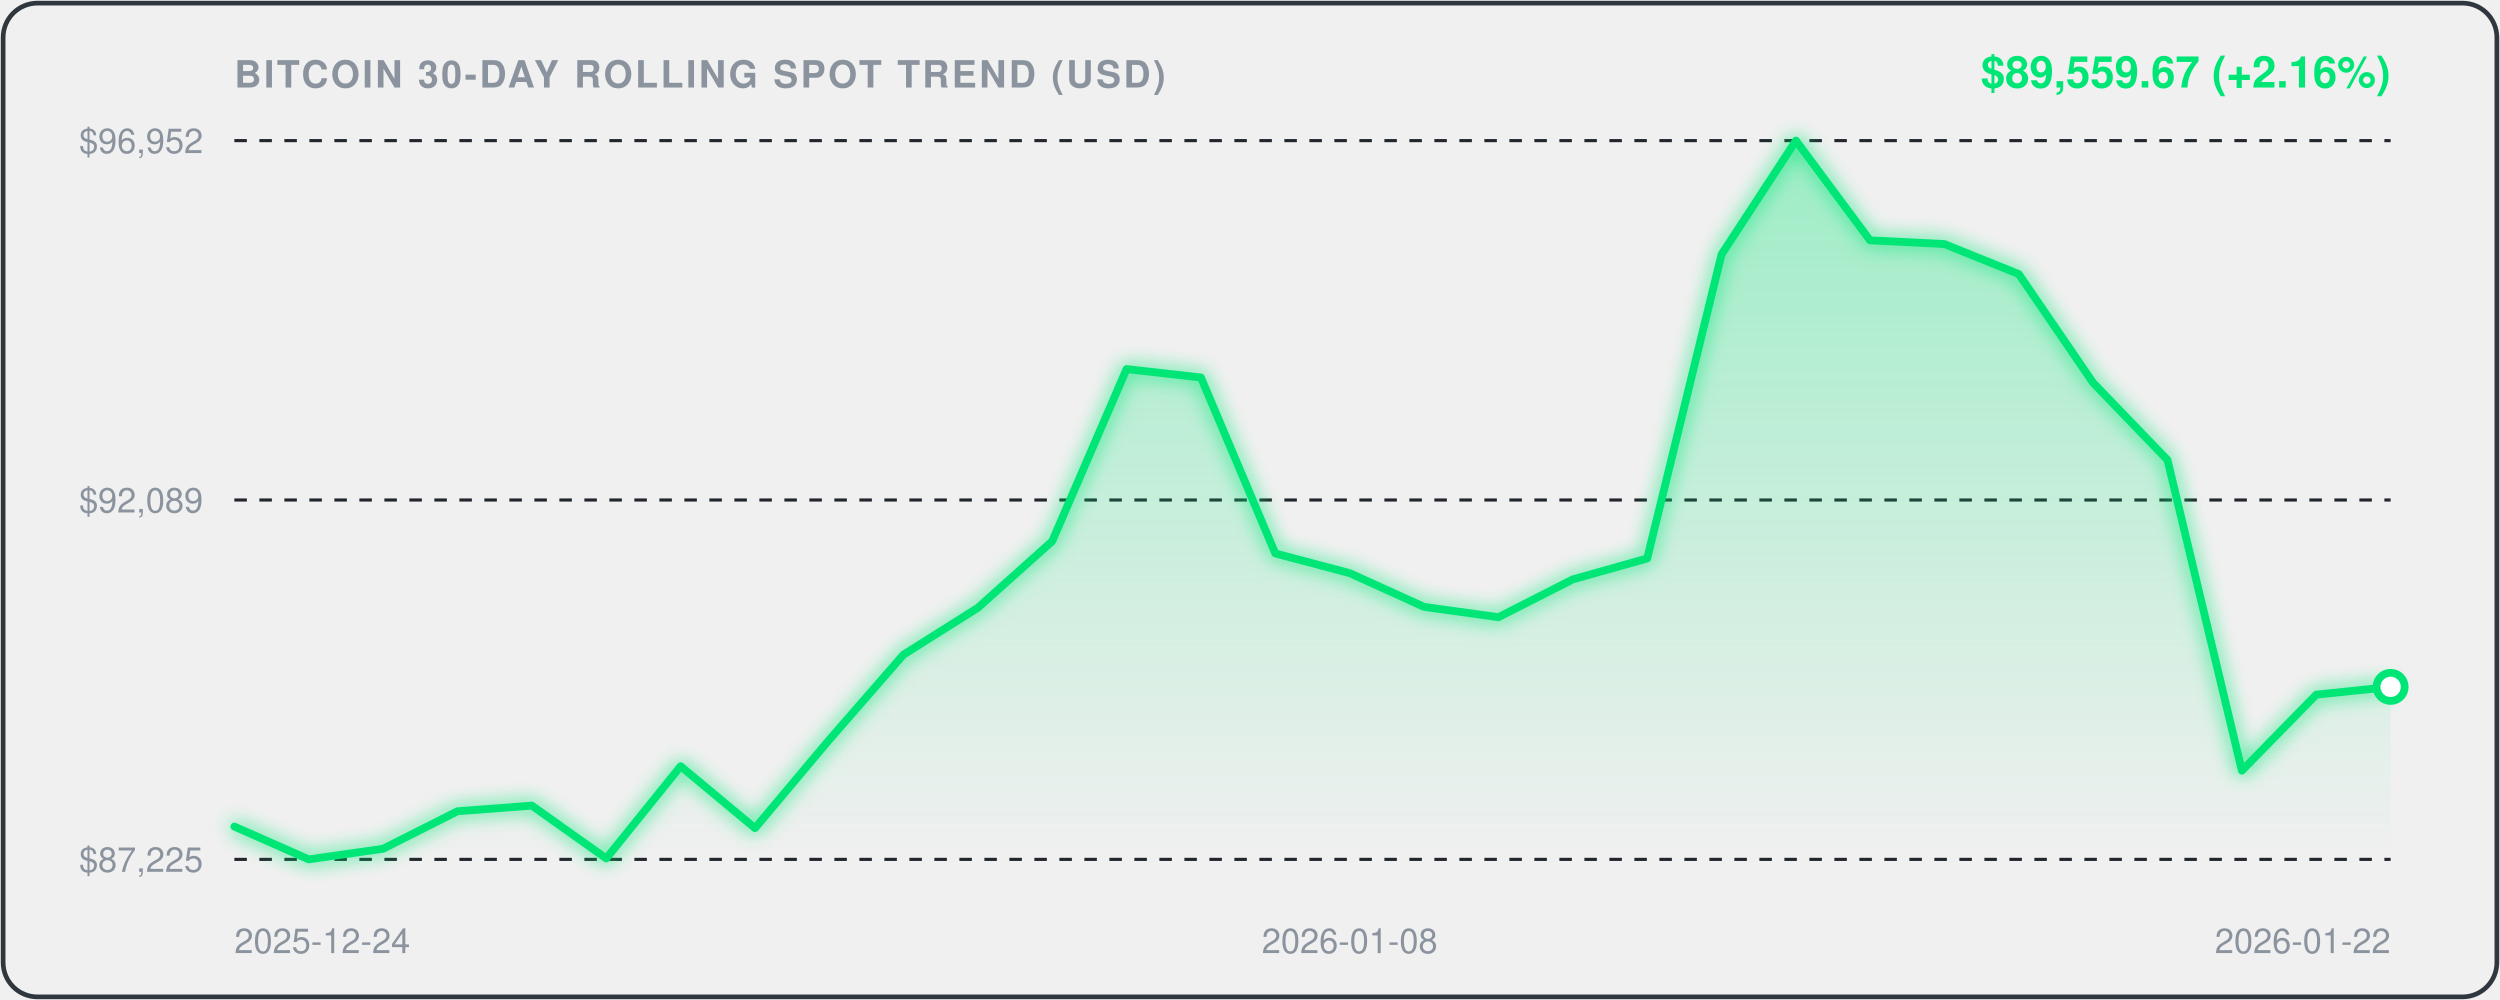
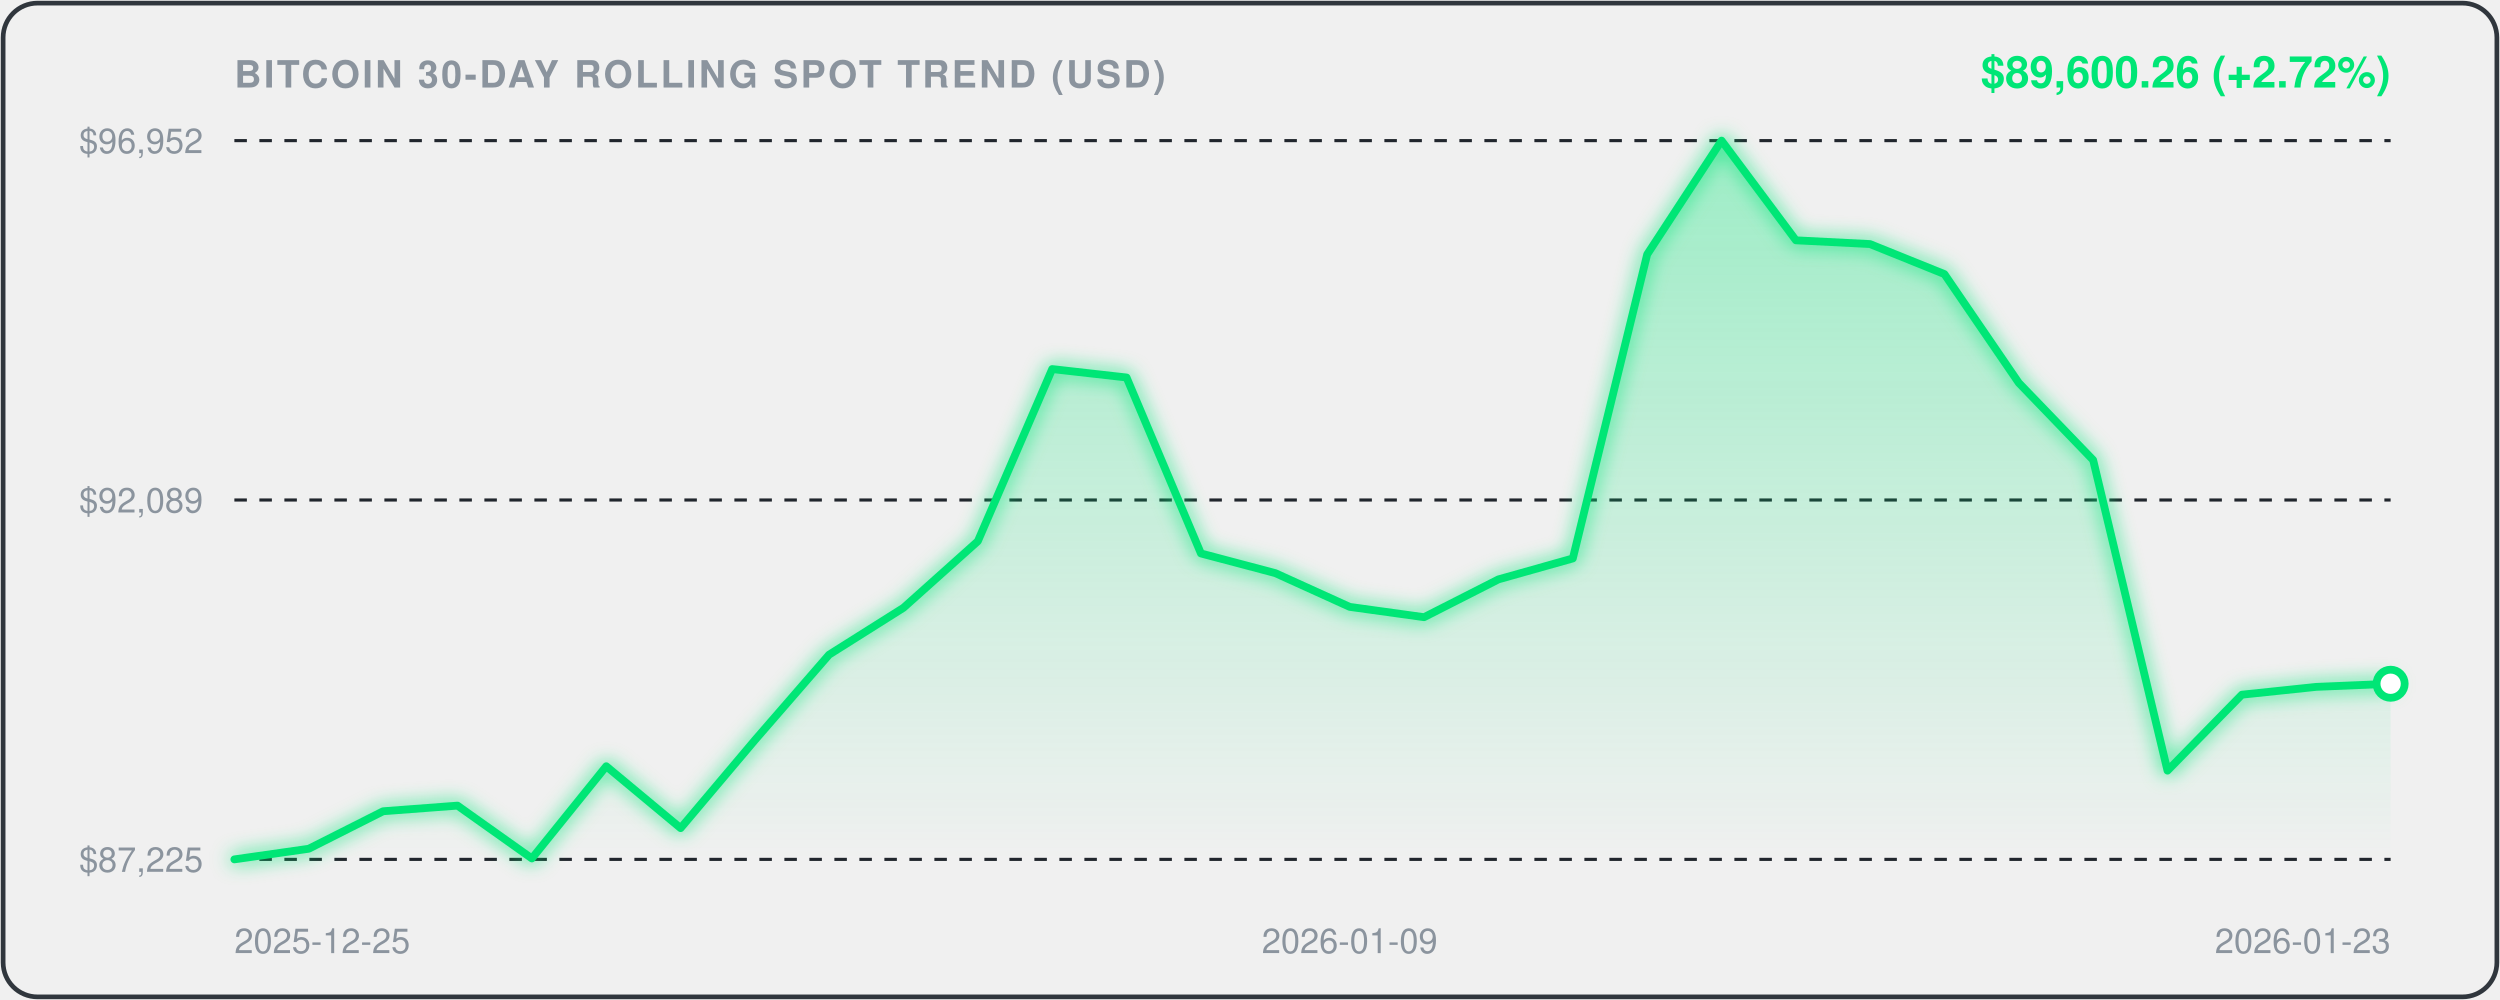
<svg xmlns="http://www.w3.org/2000/svg" viewBox="0 0 800 320" width="100%" height="100%" style="background:#0d1117;border-radius:12px;font-family:-apple-system,BlinkMacSystemFont,'Segoe UI',Helvetica,Arial,sans-serif;">
  <defs>
    <linearGradient id="areaGrad" x1="0" y1="0" x2="0" y2="1">
      <stop offset="0%" stop-color="rgba(0, 230, 118, 0.35)" />
      <stop offset="100%" stop-color="rgba(0, 230, 118, 0.0)" />
    </linearGradient>
    <filter id="glow" x="-20%" y="-20%" width="140%" height="140%">
      <feGaussianBlur stdDeviation="3" result="blur" />
      <feComposite in="SourceGraphic" in2="blur" operator="over" />
    </filter>
  </defs>
  <rect x="1" y="1" width="798" height="318" rx="11" fill="none" stroke="#30363d" stroke-width="1.5" />
  <text x="75" y="28" fill="#8b949e" font-size="12" font-weight="600" letter-spacing="0.8">BITCOIN 30-DAY ROLLING SPOT TREND (USD)</text>
-   <text x="765" y="28" text-anchor="end" fill="#00E676" font-size="14" font-weight="700">$89,559.67 (+2.16%)</text>
+   <text x="765" y="28" text-anchor="end" fill="#00E676" font-size="14" font-weight="700">$89,600.26 (+2.72%)</text>
  <line x1="75" y1="45" x2="765" y2="45" stroke="#21262d" stroke-width="1" stroke-dasharray="4,4" />
  <text x="65" y="49" text-anchor="end" fill="#8b949e" font-size="11">$96,952</text>
  <line x1="75" y1="160.0" x2="765" y2="160.0" stroke="#21262d" stroke-width="1" stroke-dasharray="4,4" />
  <text x="65" y="164.0" text-anchor="end" fill="#8b949e" font-size="11">$92,089</text>
  <line x1="75" y1="275" x2="765" y2="275" stroke="#21262d" stroke-width="1" stroke-dasharray="4,4" />
  <text x="65" y="279" text-anchor="end" fill="#8b949e" font-size="11">$87,225</text>
-   <path d="M 75.0,264.5 L 98.8,275.0 L 122.6,271.6 L 146.4,259.6 L 170.2,257.8 L 194.0,274.7 L 217.8,245.2 L 241.6,265.0 L 265.3,236.8 L 289.1,209.5 L 312.9,194.5 L 336.7,173.2 L 360.5,118.1 L 384.3,120.8 L 408.1,177.1 L 431.9,183.4 L 455.7,194.2 L 479.5,197.5 L 503.3,185.4 L 527.1,178.7 L 550.9,81.4 L 574.7,45.0 L 598.4,76.9 L 622.2,78.1 L 646.0,87.7 L 669.8,122.5 L 693.6,147.2 L 717.4,246.6 L 741.2,222.3 L 765.0,219.8 L 765.0,275.0 L 75.0,275.0 Z" fill="url(#areaGrad)" />
-   <path d="M 75.0,264.5 L 98.8,275.0 L 122.6,271.6 L 146.4,259.6 L 170.2,257.8 L 194.0,274.7 L 217.8,245.2 L 241.6,265.0 L 265.3,236.8 L 289.1,209.5 L 312.9,194.5 L 336.7,173.2 L 360.5,118.1 L 384.3,120.8 L 408.1,177.1 L 431.9,183.4 L 455.7,194.2 L 479.5,197.5 L 503.3,185.4 L 527.1,178.7 L 550.9,81.4 L 574.7,45.0 L 598.4,76.9 L 622.2,78.1 L 646.0,87.7 L 669.8,122.5 L 693.6,147.2 L 717.4,246.6 L 741.2,222.3 L 765.0,219.8" fill="none" stroke="#00E676" stroke-width="2.5" stroke-linecap="round" stroke-linejoin="round" filter="url(#glow)" />
-   <circle cx="765.0" cy="219.8" r="4.5" fill="#ffffff" stroke="#00E676" stroke-width="2.5" />
-   <text x="75.0" y="305" fill="#8b949e" font-size="11" text-anchor="start">2025-12-24</text>
-   <text x="431.9" y="305" fill="#8b949e" font-size="11" text-anchor="middle">2026-01-08</text>
-   <text x="765.0" y="305" fill="#8b949e" font-size="11" text-anchor="end">2026-01-22</text>
+   <path d="M 75.0,275.0 L 98.8,271.6 L 122.6,259.6 L 146.4,257.8 L 170.2,274.7 L 194.0,245.2 L 217.8,265.0 L 241.6,236.8 L 265.3,209.5 L 289.1,194.5 L 312.9,173.2 L 336.7,118.1 L 360.5,120.8 L 384.3,177.1 L 408.1,183.4 L 431.9,194.2 L 455.7,197.5 L 479.5,185.4 L 503.3,178.7 L 527.1,81.4 L 550.9,45.0 L 574.7,76.9 L 598.4,78.1 L 622.2,87.7 L 646.0,122.5 L 669.8,147.2 L 693.6,246.6 L 717.4,222.3 L 741.2,219.8 L 765.0,218.8 L 765.0,275.0 L 75.0,275.0 Z" fill="url(#areaGrad)" />
+   <path d="M 75.0,275.0 L 98.8,271.6 L 122.6,259.6 L 146.4,257.8 L 170.2,274.7 L 194.0,245.2 L 217.8,265.0 L 241.6,236.8 L 265.3,209.5 L 289.1,194.5 L 312.9,173.2 L 336.7,118.1 L 360.5,120.8 L 384.3,177.1 L 408.1,183.4 L 431.9,194.2 L 455.7,197.5 L 479.5,185.4 L 503.3,178.7 L 527.1,81.4 L 550.9,45.0 L 574.7,76.9 L 598.4,78.1 L 622.2,87.7 L 646.0,122.5 L 669.8,147.2 L 693.6,246.6 L 717.4,222.3 L 741.2,219.8 L 765.0,218.8" fill="none" stroke="#00E676" stroke-width="2.5" stroke-linecap="round" stroke-linejoin="round" filter="url(#glow)" />
+   <circle cx="765.0" cy="218.8" r="4.5" fill="#ffffff" stroke="#00E676" stroke-width="2.5" />
+   <text x="75.0" y="305" fill="#8b949e" font-size="11" text-anchor="start">2025-12-25</text>
+   <text x="431.9" y="305" fill="#8b949e" font-size="11" text-anchor="middle">2026-01-09</text>
+   <text x="765.0" y="305" fill="#8b949e" font-size="11" text-anchor="end">2026-01-23</text>
</svg>
